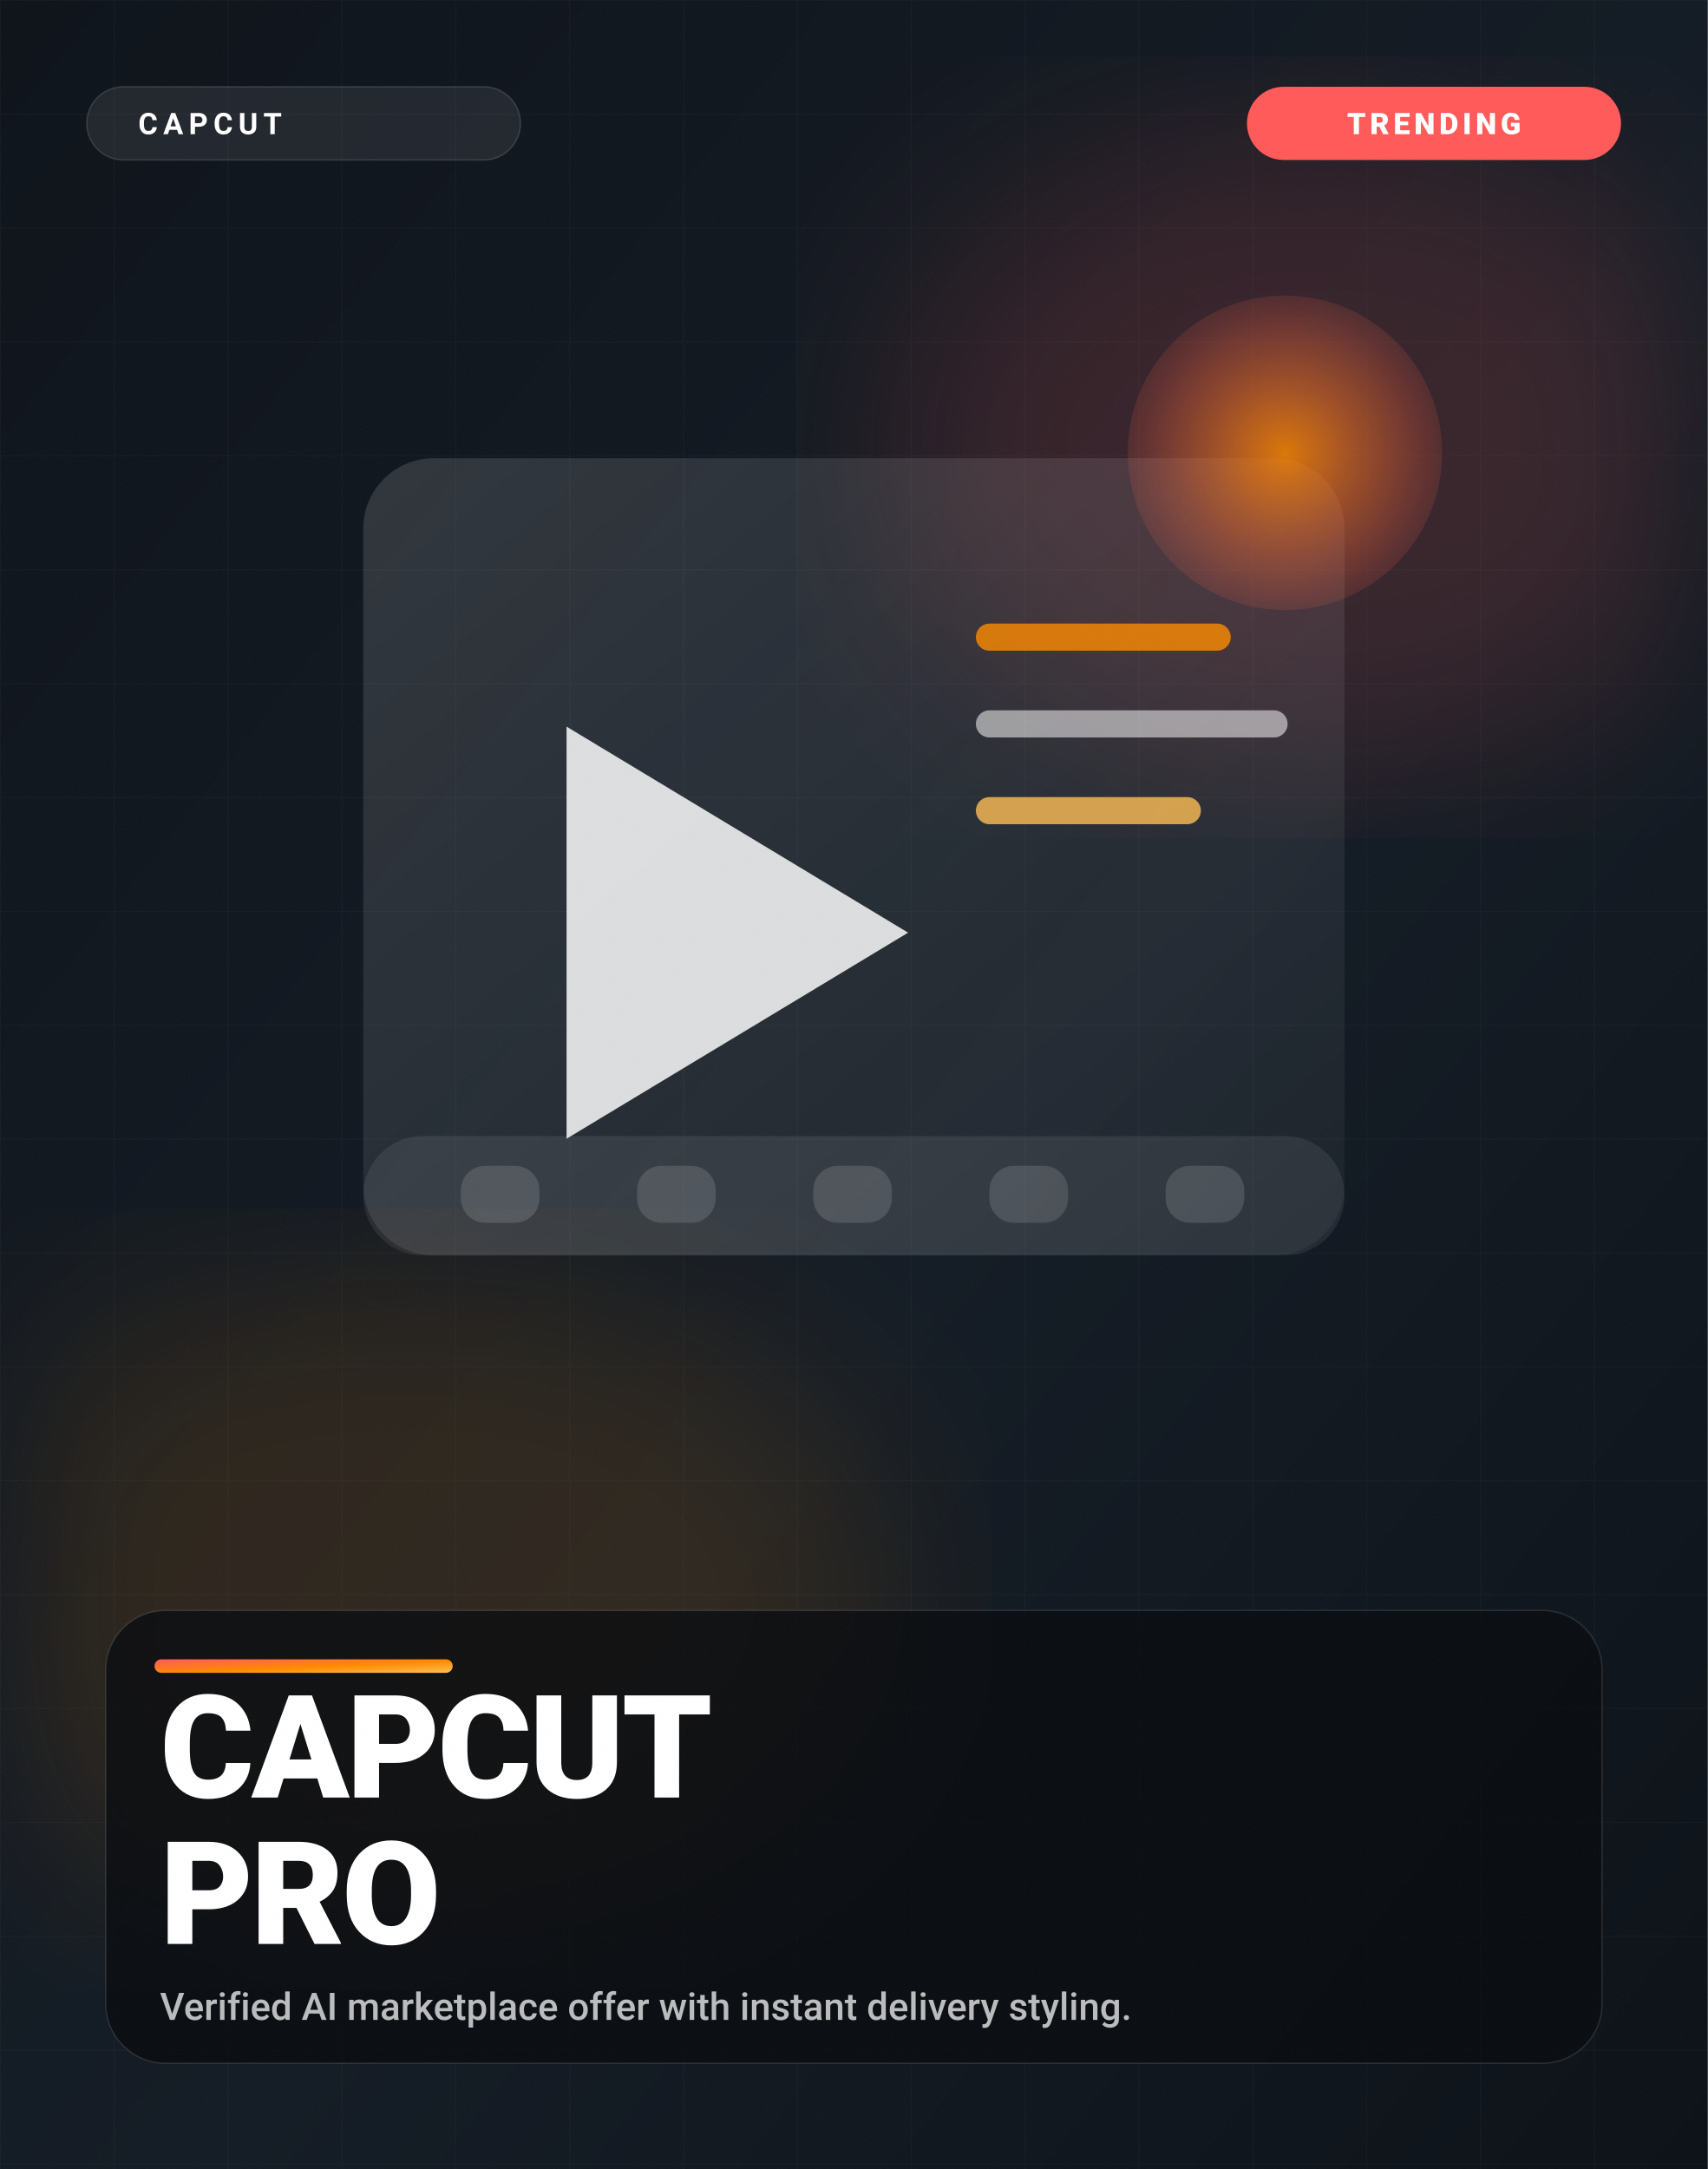
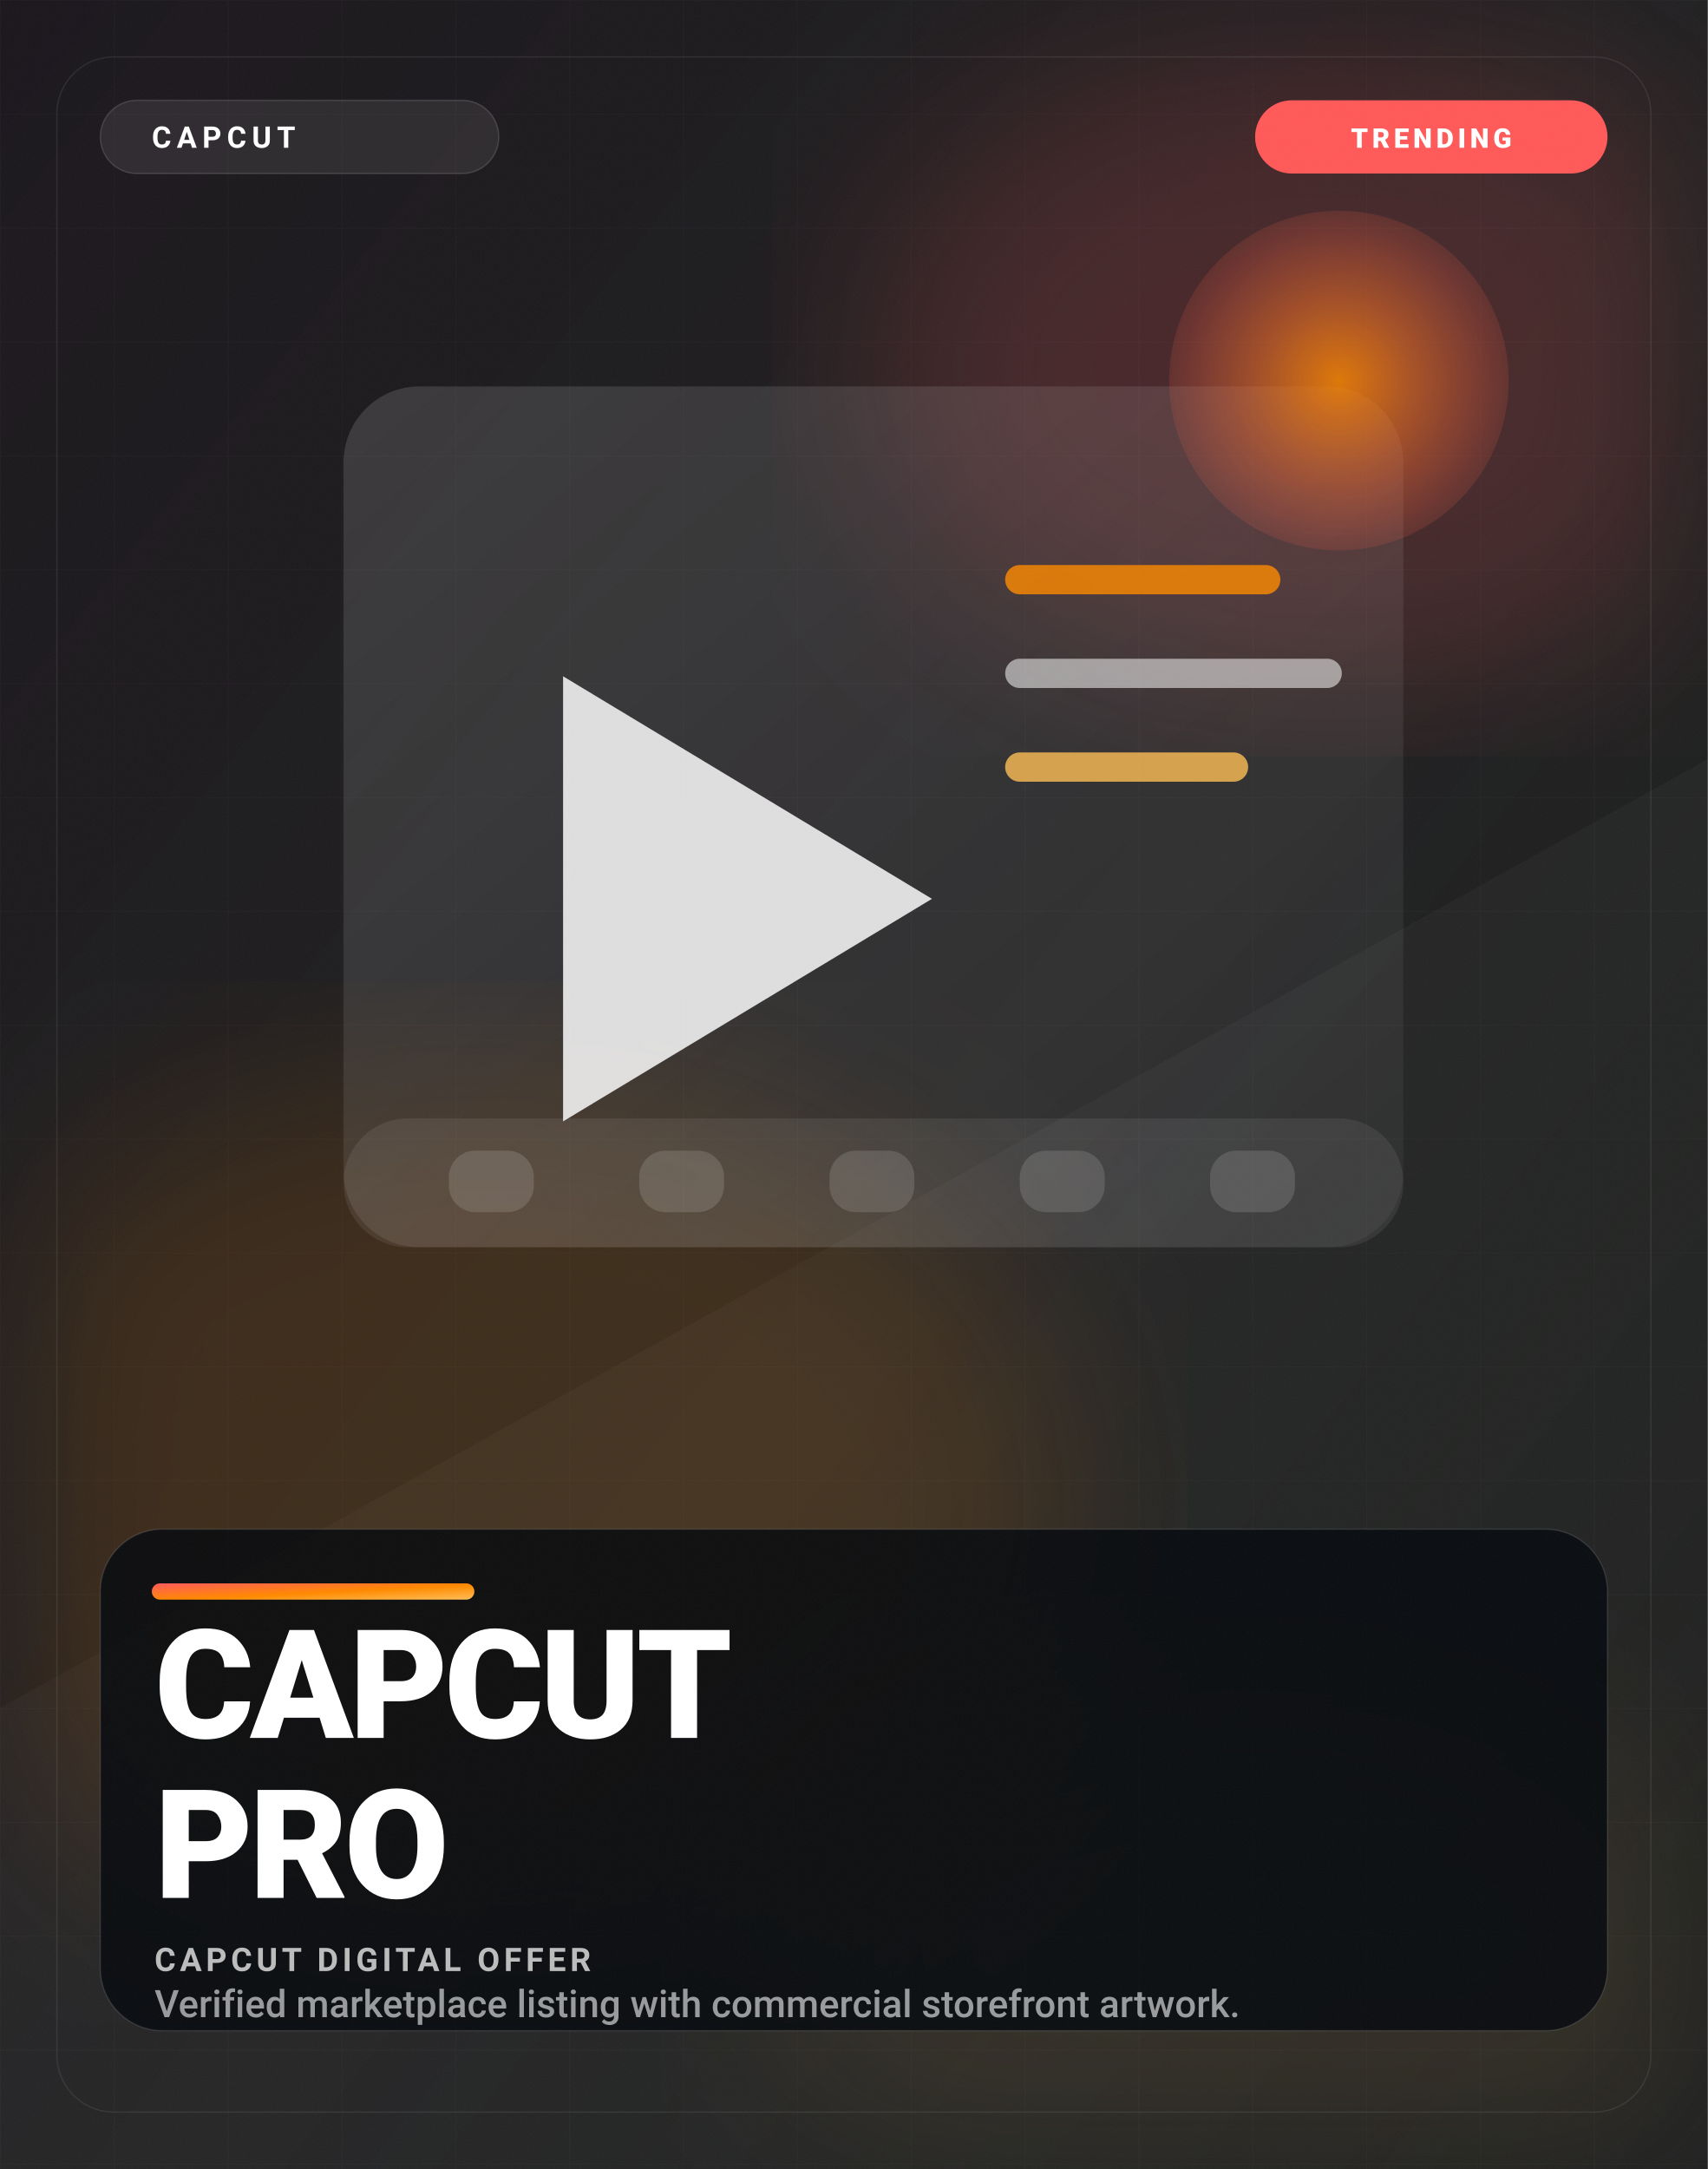
<svg xmlns="http://www.w3.org/2000/svg" viewBox="0 0 1260 1600" role="img" aria-label="CAPCUT PRO product cover">
  <defs>
    <linearGradient id="bgposter9" x1="0" y1="0" x2="1" y2="1">
      <stop offset="0%" stop-color="#0f141b" />
      <stop offset="56%" stop-color="#141c25" />
      <stop offset="100%" stop-color="#0d1218" />
    </linearGradient>
    <linearGradient id="accentposter9" x1="0" y1="0" x2="1" y2="1">
      <stop offset="0%" stop-color="#ff5a5a" />
      <stop offset="55%" stop-color="#ff8a00" />
      <stop offset="100%" stop-color="#ffbe55" />
    </linearGradient>
    <linearGradient id="glassA" x1="0" y1="0" x2="1" y2="1">
      <stop offset="0%" stop-color="rgba(255,255,255,.14)" />
      <stop offset="100%" stop-color="rgba(255,255,255,.04)" />
    </linearGradient>
    <linearGradient id="glassB" x1="0" y1="0" x2="1" y2="1">
      <stop offset="0%" stop-color="rgba(255,255,255,.1)" />
      <stop offset="100%" stop-color="rgba(255,255,255,.02)" />
    </linearGradient>
    <radialGradient id="orbA" cx="50%" cy="50%" r="60%">
      <stop offset="0%" stop-color="#ff8a00" stop-opacity=".95" />
      <stop offset="100%" stop-color="#ff5a5a" stop-opacity="0" />
    </radialGradient>
    <linearGradient id="panelLine" x1="0" y1="0" x2="1" y2="0">
      <stop offset="0%" stop-color="#ff5a5a" />
      <stop offset="50%" stop-color="#ff8a00" />
      <stop offset="100%" stop-color="#ffbe55" />
    </linearGradient>
    <pattern id="gridposter9" width="84" height="84" patternUnits="userSpaceOnUse">
      <path d="M84 0H0V84" fill="none" stroke="rgba(255,255,255,.06)" stroke-width="1" />
    </pattern>
    <filter id="noiseposter9" x="-20%" y="-20%" width="140%" height="140%">
      <feTurbulence type="fractalNoise" baseFrequency="0.8" numOctaves="2" stitchTiles="stitch" />
      <feColorMatrix type="saturate" values="0" />
      <feComponentTransfer>
        <feFuncA type="table" tableValues="0 0 .07 .1" />
      </feComponentTransfer>
    </filter>
    <filter id="blurposter9">
      <feGaussianBlur stdDeviation="70" />
    </filter>
  </defs>
  <rect width="1260" height="1600" fill="url(#bgposter9)" />
-   <rect width="1260" height="1600" fill="url(#gridposter9)" opacity=".6" />
-   <ellipse cx="972" cy="330" rx="320" ry="240" fill="#ff5a5a" opacity=".16" filter="url(#blurposter9)" />
-   <ellipse cx="300" cy="1180" rx="360" ry="240" fill="#ff8a00" opacity=".12" filter="url(#blurposter9)" />
-   <g>
+   <rect width="1260" height="1600" fill="url(#gridposter9)" opacity=".44" />
+   <rect width="1260" height="1600" fill="url(#accentposter9)" opacity=".06" />
+   <path d="M0 1260L1260 560V1600H0Z" fill="rgba(255,255,255,.03)" />
+   <ellipse cx="978" cy="270" rx="340" ry="240" fill="#ff5a5a" opacity=".18" filter="url(#blurposter9)" />
+   <ellipse cx="360" cy="1108" rx="430" ry="320" fill="#ff8a00" opacity=".14" filter="url(#blurposter9)" />
+   <ellipse cx="920" cy="1440" rx="360" ry="220" fill="#ffbe55" opacity=".08" filter="url(#blurposter9)" />
+   <g transform="translate(-36 -80) scale(1.08)">
    <g opacity="0.97">
      <rect x="268" y="338" width="724" height="588" rx="52" fill="url(#glassA)" />
      <rect x="268" y="838" width="724" height="88" rx="44" fill="#ffffff" opacity=".08" />
      <path d="M418 536l252 152l-252 152z" fill="#fff" opacity=".86" />
      <path d="M730 470h168" stroke="#ff8a00" stroke-width="20" stroke-linecap="round" opacity=".82" />
      <path d="M730 534h210" stroke="#fff" stroke-width="20" stroke-linecap="round" opacity=".54" />
      <path d="M730 598h146" stroke="#ffbe55" stroke-width="20" stroke-linecap="round" opacity=".82" />
      <rect x="340" y="860" width="58" height="42" rx="18" fill="#fff" opacity=".14" />
      <rect x="470" y="860" width="58" height="42" rx="18" fill="#fff" opacity=".14" />
      <rect x="600" y="860" width="58" height="42" rx="18" fill="#fff" opacity=".14" />
      <rect x="730" y="860" width="58" height="42" rx="18" fill="#fff" opacity=".14" />
      <rect x="860" y="860" width="58" height="42" rx="18" fill="#fff" opacity=".14" />
      <circle cx="948" cy="334" r="116" fill="url(#orbA)" opacity=".88" />
    </g>
  </g>
-   <rect x="64" y="64" width="320" height="54" rx="27" fill="rgba(255,255,255,.08)" stroke="rgba(255,255,255,.14)" />
-   <text x="102" y="99" fill="#ffffff" font-size="22" font-family="Roboto, Arial, sans-serif" font-weight="700" letter-spacing="4">CAPCUT</text>
-   <rect x="920" y="64" width="276" height="54" rx="27" fill="#ff5a5a" />
-   <text x="1058" y="99" fill="#ffffff" text-anchor="middle" font-size="22" font-family="Roboto, Arial, sans-serif" font-weight="800" letter-spacing="3">TRENDING</text>
-   <g transform="translate(78 1188)">
-     <rect width="1104" height="334" rx="44" fill="rgba(9,12,16,.78)" stroke="rgba(255,255,255,.12)" />
-     <rect x="36" y="36" width="220" height="10" rx="5" fill="url(#accentposter9)" />
-     <text x="40" y="138" fill="#ffffff" font-size="106" font-family="Roboto, Arial, sans-serif" font-weight="900" letter-spacing="-2">CAPCUT</text>
-     <text x="40" y="246" fill="#ffffff" font-size="106" font-family="Roboto, Arial, sans-serif" font-weight="900" letter-spacing="-2">PRO</text>
-     <text x="40" y="302" fill="rgba(255,255,255,.72)" font-size="28" font-family="Roboto, Arial, sans-serif" font-weight="500">Verified AI marketplace offer with instant delivery styling.</text>
+   <rect x="42" y="42" width="1176" height="1516" rx="42" fill="none" stroke="rgba(255,255,255,.08)" />
+   <rect x="74" y="74" width="294" height="54" rx="27" fill="rgba(255,255,255,.08)" stroke="rgba(255,255,255,.14)" />
+   <text x="112" y="109" fill="#ffffff" font-size="22" font-family="Roboto, Arial, sans-serif" font-weight="700" letter-spacing="4">CAPCUT</text>
+   <rect x="926" y="74" width="260" height="54" rx="27" fill="#ff5a5a" />
+   <text x="1056" y="109" fill="#ffffff" text-anchor="middle" font-size="20" font-family="Roboto, Arial, sans-serif" font-weight="800" letter-spacing="3">TRENDING</text>
+   <g transform="translate(74 1128)">
+     <rect width="1112" height="370" rx="46" fill="rgba(8,11,16,.84)" stroke="rgba(255,255,255,.12)" />
+     <rect x="38" y="40" width="238" height="12" rx="6" fill="url(#accentposter9)" />
+     <text x="40" y="154" fill="#ffffff" font-size="112" font-family="Roboto, Arial, sans-serif" font-weight="900" letter-spacing="-3">CAPCUT</text>
+     <text x="40" y="272" fill="#ffffff" font-size="112" font-family="Roboto, Arial, sans-serif" font-weight="900" letter-spacing="-3">PRO</text>
+     <text x="40" y="326" fill="rgba(255,255,255,.72)" font-size="24" font-family="Roboto, Arial, sans-serif" font-weight="700" letter-spacing="3">CAPCUT DIGITAL OFFER</text>
+     <text x="40" y="360" fill="rgba(255,255,255,.58)" font-size="28" font-family="Roboto, Arial, sans-serif" font-weight="500">Verified marketplace listing with commercial storefront artwork.</text>
  </g>
  <rect width="1260" height="1600" filter="url(#noiseposter9)" opacity=".18" />
</svg>
